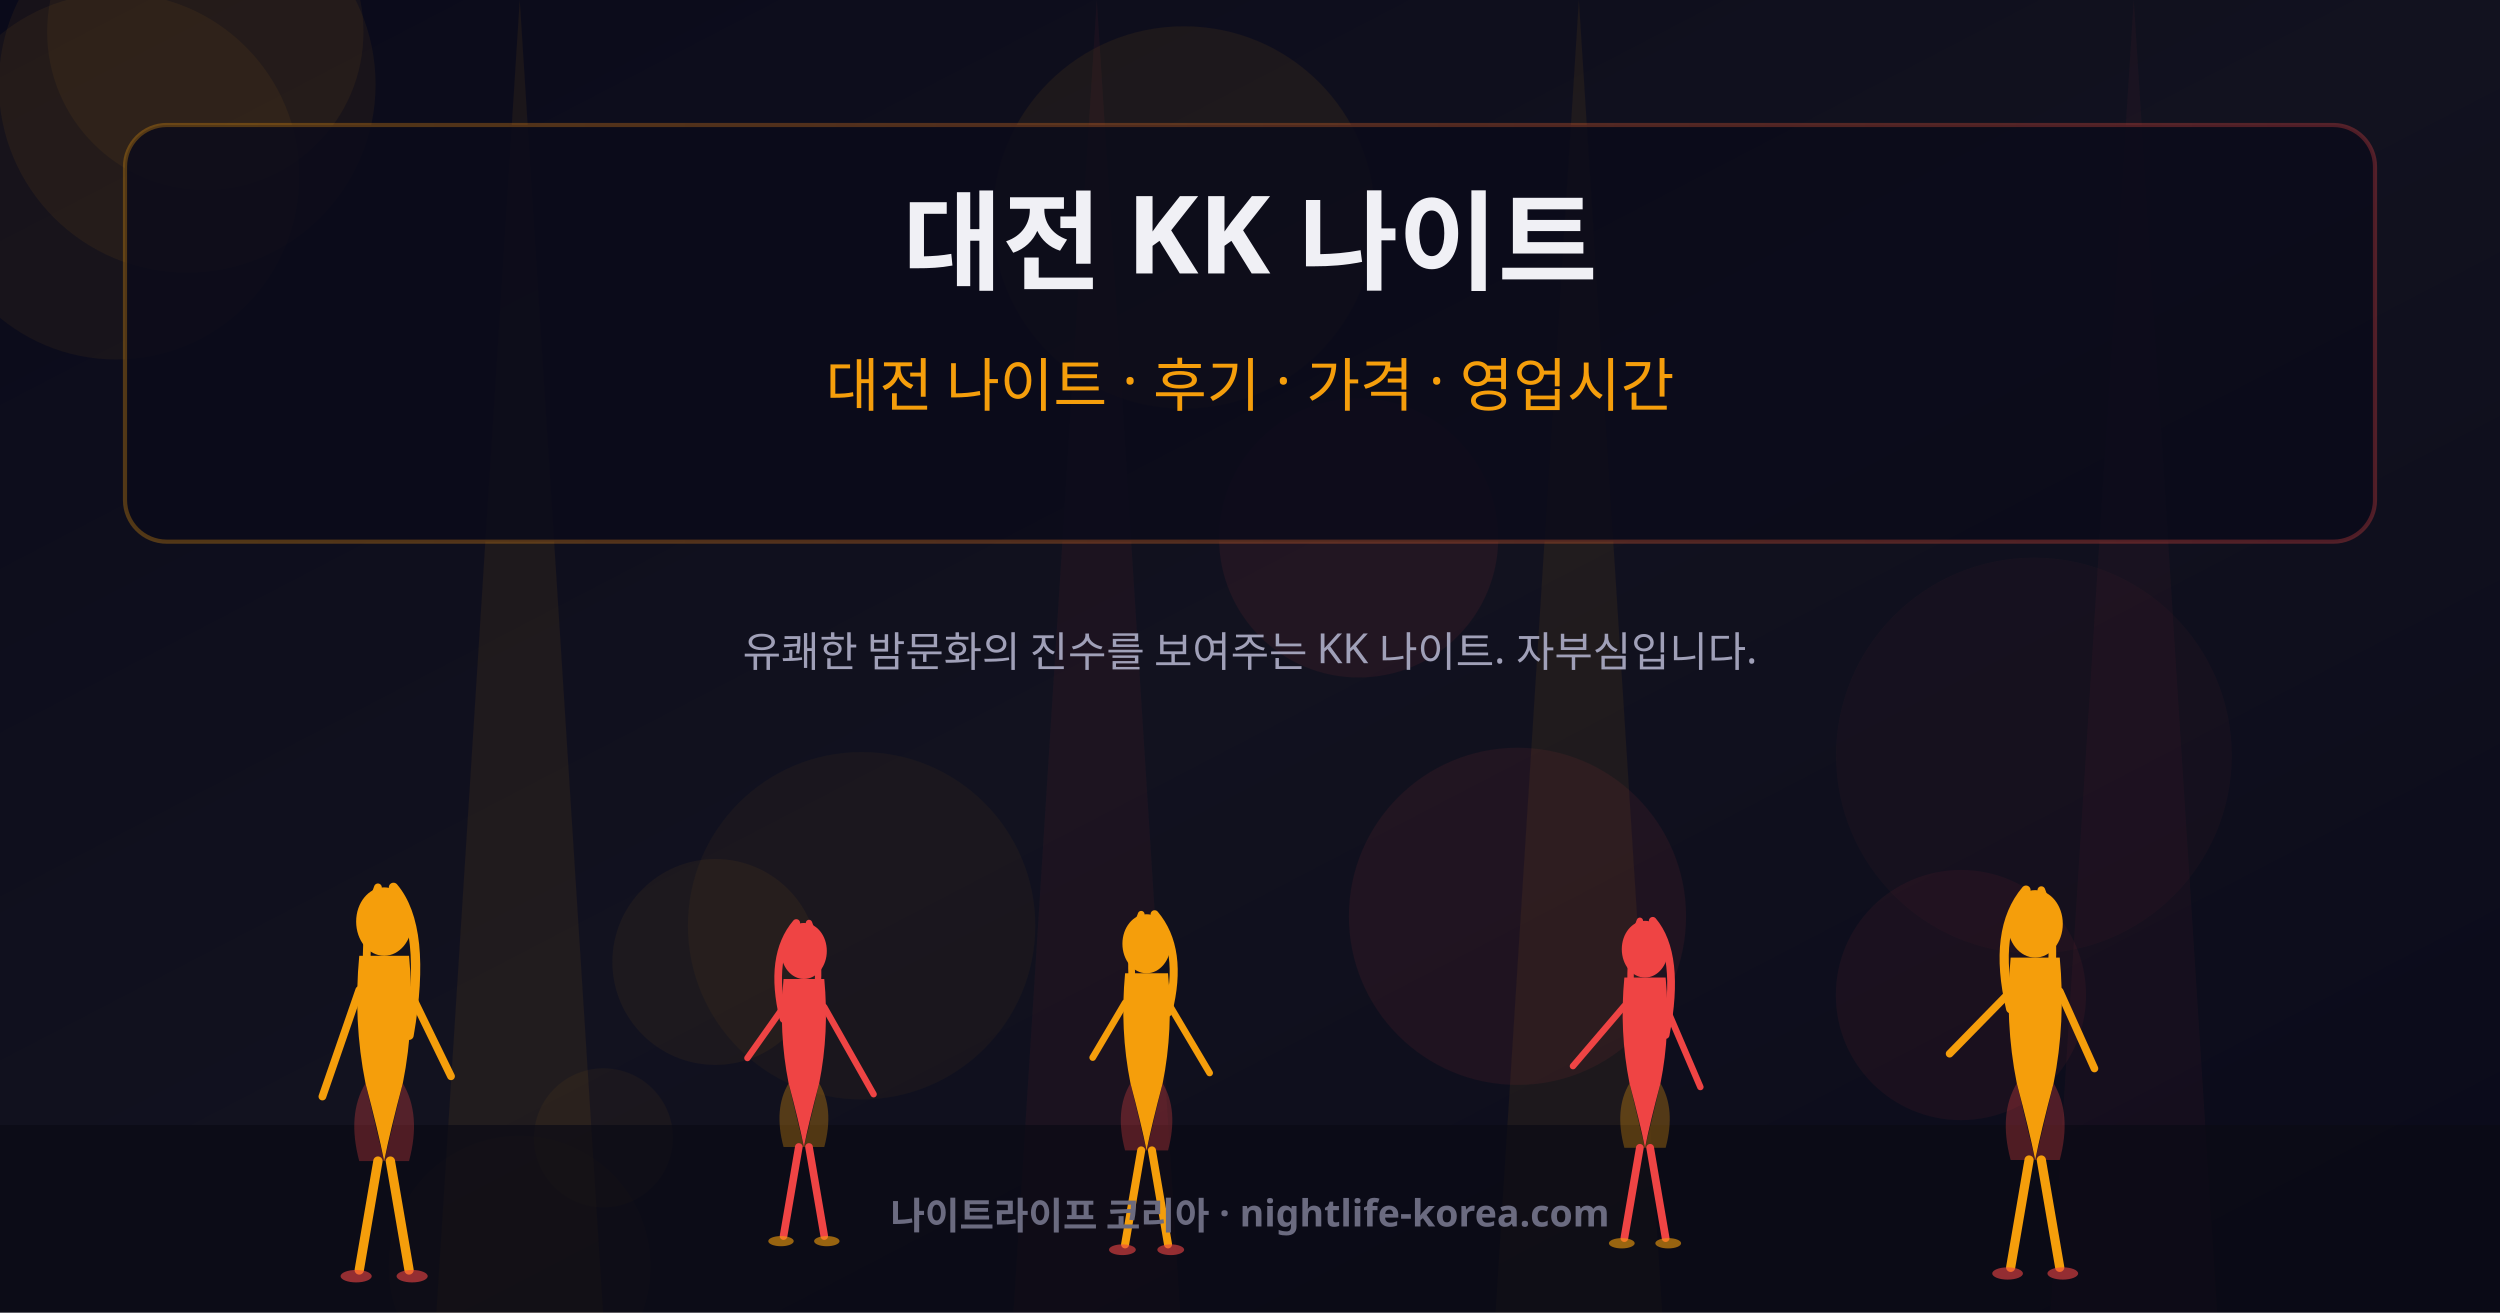
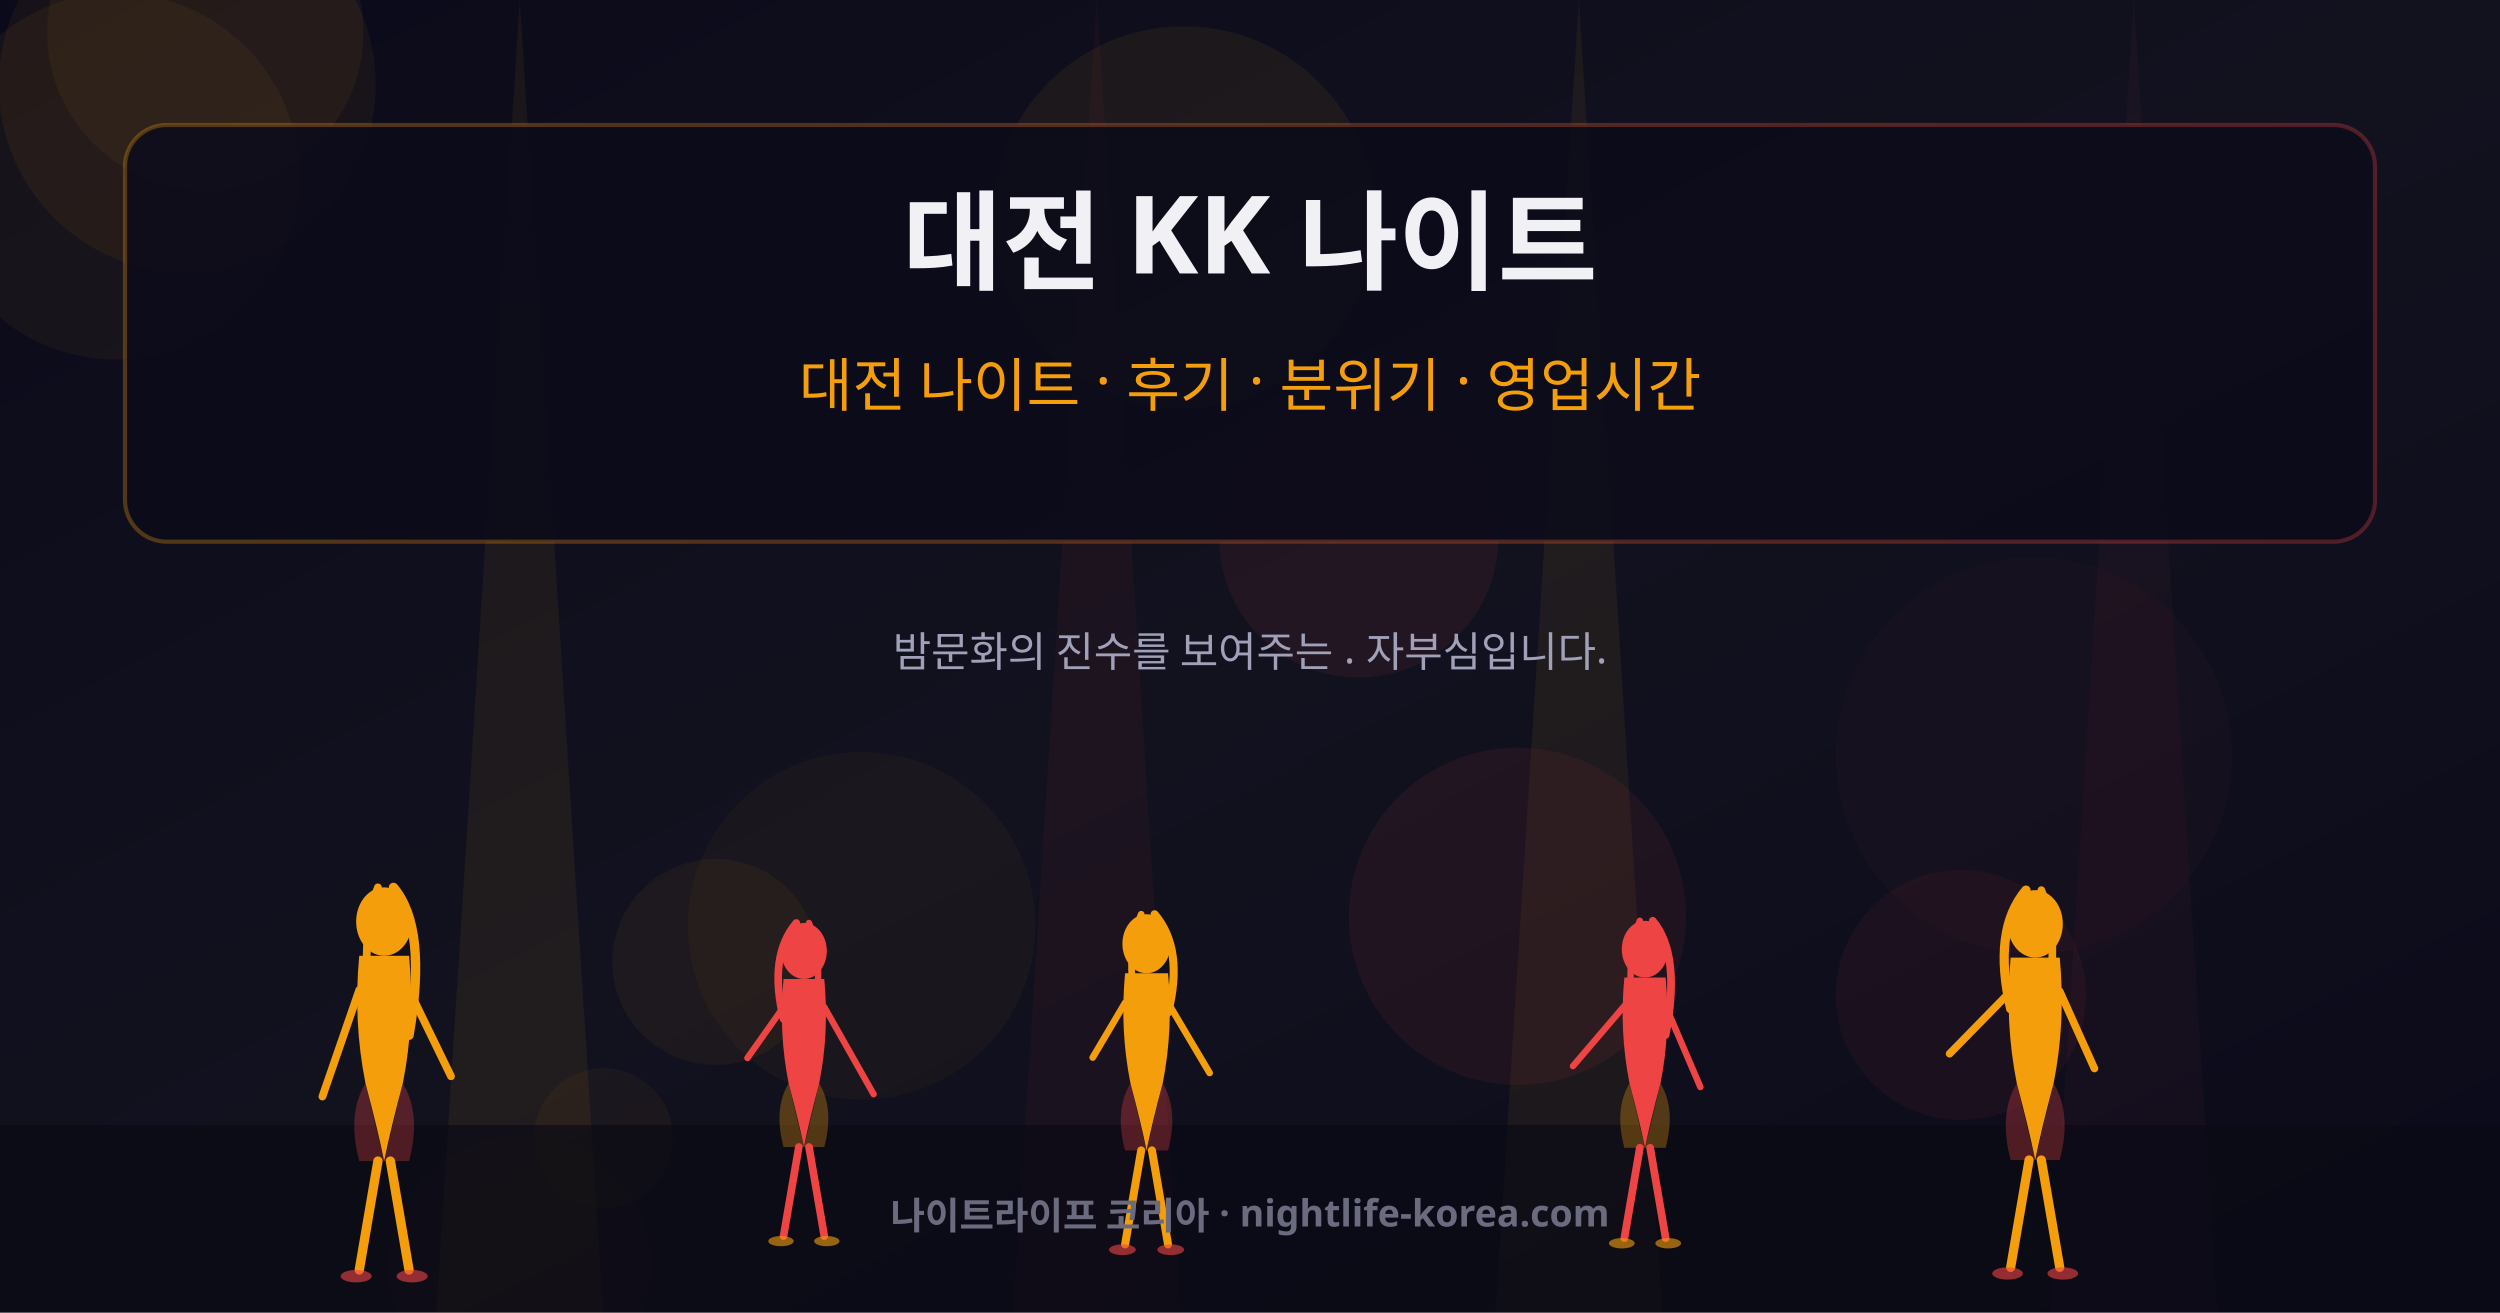
<svg xmlns="http://www.w3.org/2000/svg" viewBox="0 0 1200 630" width="1200" height="630">
  <defs>
    <linearGradient id="ogbg" x1="0%" y1="0%" x2="100%" y2="100%">
      <stop offset="0%" style="stop-color:#0a0a1a" />
      <stop offset="50%" style="stop-color:#12121f" />
      <stop offset="100%" style="stop-color:#0a0a1a" />
    </linearGradient>
    <linearGradient id="ogtxt" x1="0%" y1="0%" x2="100%" y2="0%">
      <stop offset="0%" style="stop-color:#f59e0b" />
      <stop offset="100%" style="stop-color:#ef4444" />
    </linearGradient>
  </defs>
  <rect width="1200" height="630" fill="url(#ogbg)" />
  <polygon points="249.475,0 209.475,630 289.475,630" fill="#f59e0b" opacity="0.068" />
  <polygon points="526.459,0 486.459,630 566.459,630" fill="#ef4444" opacity="0.053" />
  <polygon points="757.859,0 717.859,630 797.859,630" fill="#f59e0b" opacity="0.068" />
  <polygon points="1024.203,0 984.203,630 1064.203,630" fill="#ef4444" opacity="0.046" />
  <circle cx="343.359" cy="461.737" r="49.406" fill="#f59e0b" opacity="0.051" />
  <circle cx="55.818" cy="84.649" r="87.898" fill="#f59e0b" opacity="0.058" />
  <circle cx="568.264" cy="104.38" r="91.762" fill="#f59e0b" opacity="0.07" />
  <circle cx="98.541" cy="15.333" r="75.903" fill="#f59e0b" opacity="0.058" />
  <circle cx="941.247" cy="477.614" r="60.048" fill="#ef4444" opacity="0.059" />
  <circle cx="652.153" cy="258.186" r="67.02" fill="#ef4444" opacity="0.072" />
  <circle cx="728.39" cy="439.836" r="80.93" fill="#ef4444" opacity="0.073" />
  <circle cx="89.837" cy="40.552" r="90.419" fill="#f59e0b" opacity="0.059" />
  <circle cx="413.567" cy="444.355" r="83.376" fill="#f59e0b" opacity="0.042" />
  <circle cx="976.284" cy="362.67" r="94.99" fill="#ef4444" opacity="0.035" />
  <circle cx="249.458" cy="607.937" r="62.855" fill="#f59e0b" opacity="0.034" />
  <circle cx="289.643" cy="546.154" r="33.366" fill="#f59e0b" opacity="0.043" />
  <rect x="0" y="540" width="1200" height="90" fill="#0a0a14" opacity="0.7" />
  <g transform="translate(184.3893,520) scale(1.493084)">
    <ellipse cx="0" cy="-52" rx="9" ry="11" fill="#f59e0b" />
    <path d="M3,-63 Q14,-50 8,-15.45" stroke="#f59e0b" stroke-width="3" fill="none" stroke-linecap="round" />
    <path d="M-2,-63 Q-8,-48 -4,-18.45" stroke="#f59e0b" stroke-width="2.5" fill="none" stroke-linecap="round" />
    <path d="M-8,-41 Q-10,-20 -6,0 Q-2,15 0,25 Q2,15 6,0 Q10,-20 8,-41 Z" fill="#f59e0b" />
    <path d="M-6,0 Q-12,10 -8,25 L0,25 Z" fill="#ef4444" opacity="0.3" />
    <path d="M6,0 Q12,10 8,25 L0,25 Z" fill="#ef4444" opacity="0.3" />
    <line x1="-2" y1="25" x2="-8" y2="60" stroke="#f59e0b" stroke-width="3" stroke-linecap="round" />
    <line x1="2" y1="25" x2="8" y2="60" stroke="#f59e0b" stroke-width="3" stroke-linecap="round" />
    <ellipse cx="-9" cy="62" rx="5" ry="2" fill="#ef4444" opacity="0.6" />
    <ellipse cx="9" cy="62" rx="5" ry="2" fill="#ef4444" opacity="0.6" />
    <line x1="-8" y1="-30" x2="-19.845" y2="4.24" stroke="#f59e0b" stroke-width="2.5" stroke-linecap="round" />
    <line x1="8" y1="-30" x2="21.492" y2="-2.271" stroke="#f59e0b" stroke-width="2.5" stroke-linecap="round" />
  </g>
  <g transform="translate(385.8753,520) scale(1.221792)">
    <ellipse cx="0" cy="-52" rx="9" ry="11" fill="#ef4444" />
    <path d="M-3,-63 Q-14,-50 -8,-25.269" stroke="#ef4444" stroke-width="3" fill="none" stroke-linecap="round" />
    <path d="M2,-63 Q8,-48 4,-28.269" stroke="#ef4444" stroke-width="2.5" fill="none" stroke-linecap="round" />
    <path d="M-8,-41 Q-10,-20 -6,0 Q-2,15 0,25 Q2,15 6,0 Q10,-20 8,-41 Z" fill="#ef4444" />
    <path d="M-6,0 Q-12,10 -8,25 L0,25 Z" fill="#f59e0b" opacity="0.3" />
    <path d="M6,0 Q12,10 8,25 L0,25 Z" fill="#f59e0b" opacity="0.3" />
    <line x1="-2" y1="25" x2="-8" y2="60" stroke="#ef4444" stroke-width="3" stroke-linecap="round" />
    <line x1="2" y1="25" x2="8" y2="60" stroke="#ef4444" stroke-width="3" stroke-linecap="round" />
    <ellipse cx="-9" cy="62" rx="5" ry="2" fill="#f59e0b" opacity="0.6" />
    <ellipse cx="9" cy="62" rx="5" ry="2" fill="#f59e0b" opacity="0.6" />
    <line x1="-8" y1="-30" x2="-22.195" y2="-9.935" stroke="#ef4444" stroke-width="2.5" stroke-linecap="round" />
    <line x1="8" y1="-30" x2="27.383" y2="4.28" stroke="#ef4444" stroke-width="2.5" stroke-linecap="round" />
  </g>
  <g transform="translate(550.3512,520) scale(1.288275)">
    <ellipse cx="0" cy="-52" rx="9" ry="11" fill="#f59e0b" />
    <path d="M3,-63 Q14,-50 8,-26.362" stroke="#f59e0b" stroke-width="3" fill="none" stroke-linecap="round" />
    <path d="M-2,-63 Q-8,-48 -4,-29.362" stroke="#f59e0b" stroke-width="2.5" fill="none" stroke-linecap="round" />
    <path d="M-8,-41 Q-10,-20 -6,0 Q-2,15 0,25 Q2,15 6,0 Q10,-20 8,-41 Z" fill="#f59e0b" />
    <path d="M-6,0 Q-12,10 -8,25 L0,25 Z" fill="#ef4444" opacity="0.3" />
    <path d="M6,0 Q12,10 8,25 L0,25 Z" fill="#ef4444" opacity="0.3" />
    <line x1="-2" y1="25" x2="-8" y2="60" stroke="#f59e0b" stroke-width="3" stroke-linecap="round" />
    <line x1="2" y1="25" x2="8" y2="60" stroke="#f59e0b" stroke-width="3" stroke-linecap="round" />
    <ellipse cx="-9" cy="62" rx="5" ry="2" fill="#ef4444" opacity="0.6" />
    <ellipse cx="9" cy="62" rx="5" ry="2" fill="#ef4444" opacity="0.6" />
    <line x1="-8" y1="-30" x2="-20.062" y2="-9.612" stroke="#f59e0b" stroke-width="2.5" stroke-linecap="round" />
    <line x1="8" y1="-30" x2="23.491" y2="-3.868" stroke="#f59e0b" stroke-width="2.5" stroke-linecap="round" />
  </g>
  <g transform="translate(789.6002,520) scale(1.238236)">
    <ellipse cx="0" cy="-52" rx="9" ry="11" fill="#ef4444" />
    <path d="M3,-63 Q14,-50 8,-18.754" stroke="#ef4444" stroke-width="3" fill="none" stroke-linecap="round" />
    <path d="M-2,-63 Q-8,-48 -4,-21.754" stroke="#ef4444" stroke-width="2.5" fill="none" stroke-linecap="round" />
    <path d="M-8,-41 Q-10,-20 -6,0 Q-2,15 0,25 Q2,15 6,0 Q10,-20 8,-41 Z" fill="#ef4444" />
    <path d="M-6,0 Q-12,10 -8,25 L0,25 Z" fill="#f59e0b" opacity="0.3" />
    <path d="M6,0 Q12,10 8,25 L0,25 Z" fill="#f59e0b" opacity="0.3" />
    <line x1="-2" y1="25" x2="-8" y2="60" stroke="#ef4444" stroke-width="3" stroke-linecap="round" />
    <line x1="2" y1="25" x2="8" y2="60" stroke="#ef4444" stroke-width="3" stroke-linecap="round" />
    <ellipse cx="-9" cy="62" rx="5" ry="2" fill="#f59e0b" opacity="0.6" />
    <ellipse cx="9" cy="62" rx="5" ry="2" fill="#f59e0b" opacity="0.6" />
    <line x1="-8" y1="-30" x2="-27.921" y2="-6.682" stroke="#ef4444" stroke-width="2.5" stroke-linecap="round" />
    <line x1="8" y1="-30" x2="21.461" y2="1.433" stroke="#ef4444" stroke-width="2.5" stroke-linecap="round" />
  </g>
  <g transform="translate(976.8933,520) scale(1.472038)">
    <ellipse cx="0" cy="-52" rx="9" ry="11" fill="#f59e0b" />
    <path d="M-3,-63 Q-14,-50 -8,-24.324" stroke="#f59e0b" stroke-width="3" fill="none" stroke-linecap="round" />
    <path d="M2,-63 Q8,-48 4,-27.324" stroke="#f59e0b" stroke-width="2.5" fill="none" stroke-linecap="round" />
    <path d="M-8,-41 Q-10,-20 -6,0 Q-2,15 0,25 Q2,15 6,0 Q10,-20 8,-41 Z" fill="#f59e0b" />
    <path d="M-6,0 Q-12,10 -8,25 L0,25 Z" fill="#ef4444" opacity="0.3" />
    <path d="M6,0 Q12,10 8,25 L0,25 Z" fill="#ef4444" opacity="0.3" />
    <line x1="-2" y1="25" x2="-8" y2="60" stroke="#f59e0b" stroke-width="3" stroke-linecap="round" />
    <line x1="2" y1="25" x2="8" y2="60" stroke="#f59e0b" stroke-width="3" stroke-linecap="round" />
    <ellipse cx="-9" cy="62" rx="5" ry="2" fill="#ef4444" opacity="0.6" />
    <ellipse cx="9" cy="62" rx="5" ry="2" fill="#ef4444" opacity="0.6" />
    <line x1="-8" y1="-30" x2="-27.904" y2="-9.661" stroke="#f59e0b" stroke-width="2.5" stroke-linecap="round" />
    <line x1="8" y1="-30" x2="19.315" y2="-4.84" stroke="#f59e0b" stroke-width="2.5" stroke-linecap="round" />
  </g>
  <rect x="60" y="60" width="1080" height="200" rx="20" fill="#0a0a1a" opacity="0.85" />
  <rect x="60" y="60" width="1080" height="200" rx="20" fill="none" stroke="url(#ogtxt)" stroke-width="2" opacity="0.3" />
  <text x="600" y="135" text-anchor="middle" font-family="'Noto Sans KR',sans-serif" font-size="52" font-weight="800" fill="#f0f0f5">대전 KK 나이트</text>
-   <text x="600" y="195" text-anchor="middle" font-family="'Noto Sans KR',sans-serif" font-size="28" font-weight="500" fill="#f59e0b">대전 나이트 · 후기 · 가격 · 영업시간</text>
+   <text x="600" y="195" text-anchor="middle" font-family="'Noto Sans KR',sans-serif" font-size="28" font-weight="500" fill="#f59e0b">대전 나이트 · 후기 · 분위기 · 영업시간</text>
  <rect x="60" y="290" width="auto" height="40" rx="20" fill="#f59e0b" opacity="0.15" />
-   <text x="600" y="320" text-anchor="middle" font-family="'Noto Sans KR',sans-serif" font-size="20" fill="#a0a0b8">유쾌한 밤문화의 진수를 보여주는 KK 나이트. 자부심입니다.</text>
+   <text x="600" y="320" text-anchor="middle" font-family="'Noto Sans KR',sans-serif" font-size="20" fill="#a0a0b8">밤문화의 진수를 보여주는 . 자부심입니다.</text>
  <text x="600" y="590" text-anchor="middle" font-family="'Noto Sans KR',sans-serif" font-size="18" font-weight="600" fill="#6b6b80">나이트라이프 코리아 · nightlife-korea.com</text>
</svg>
